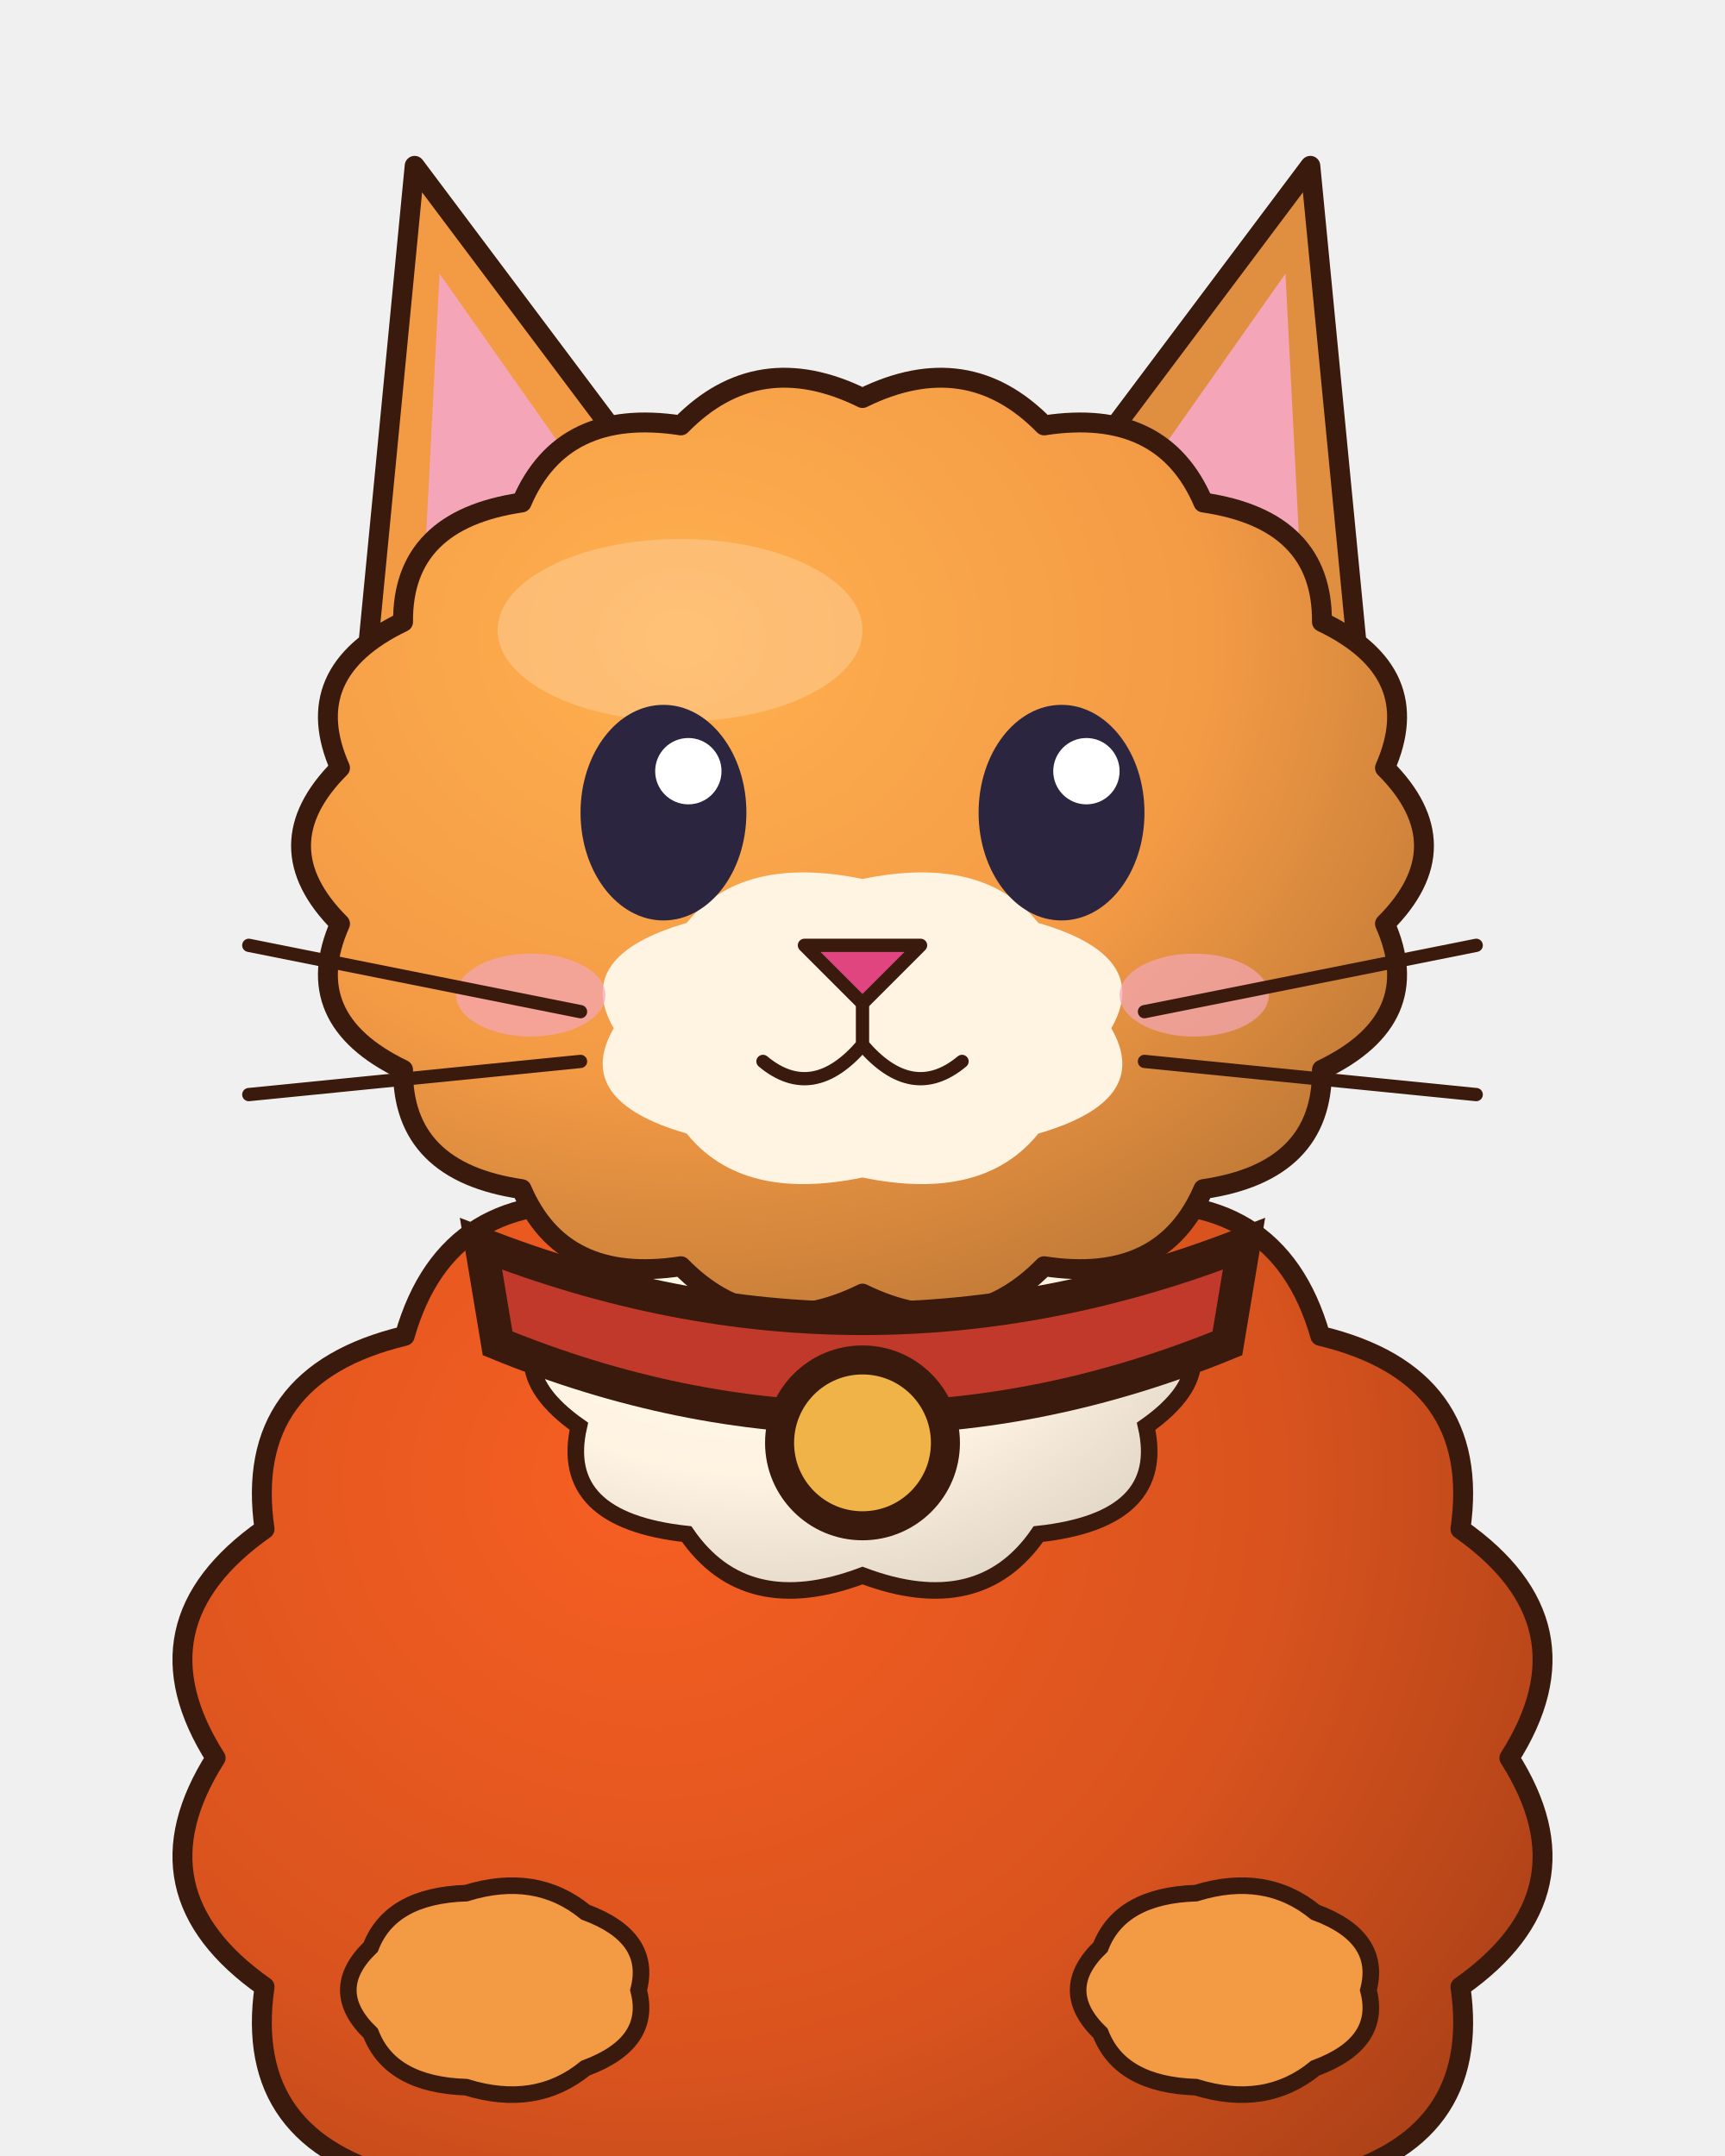
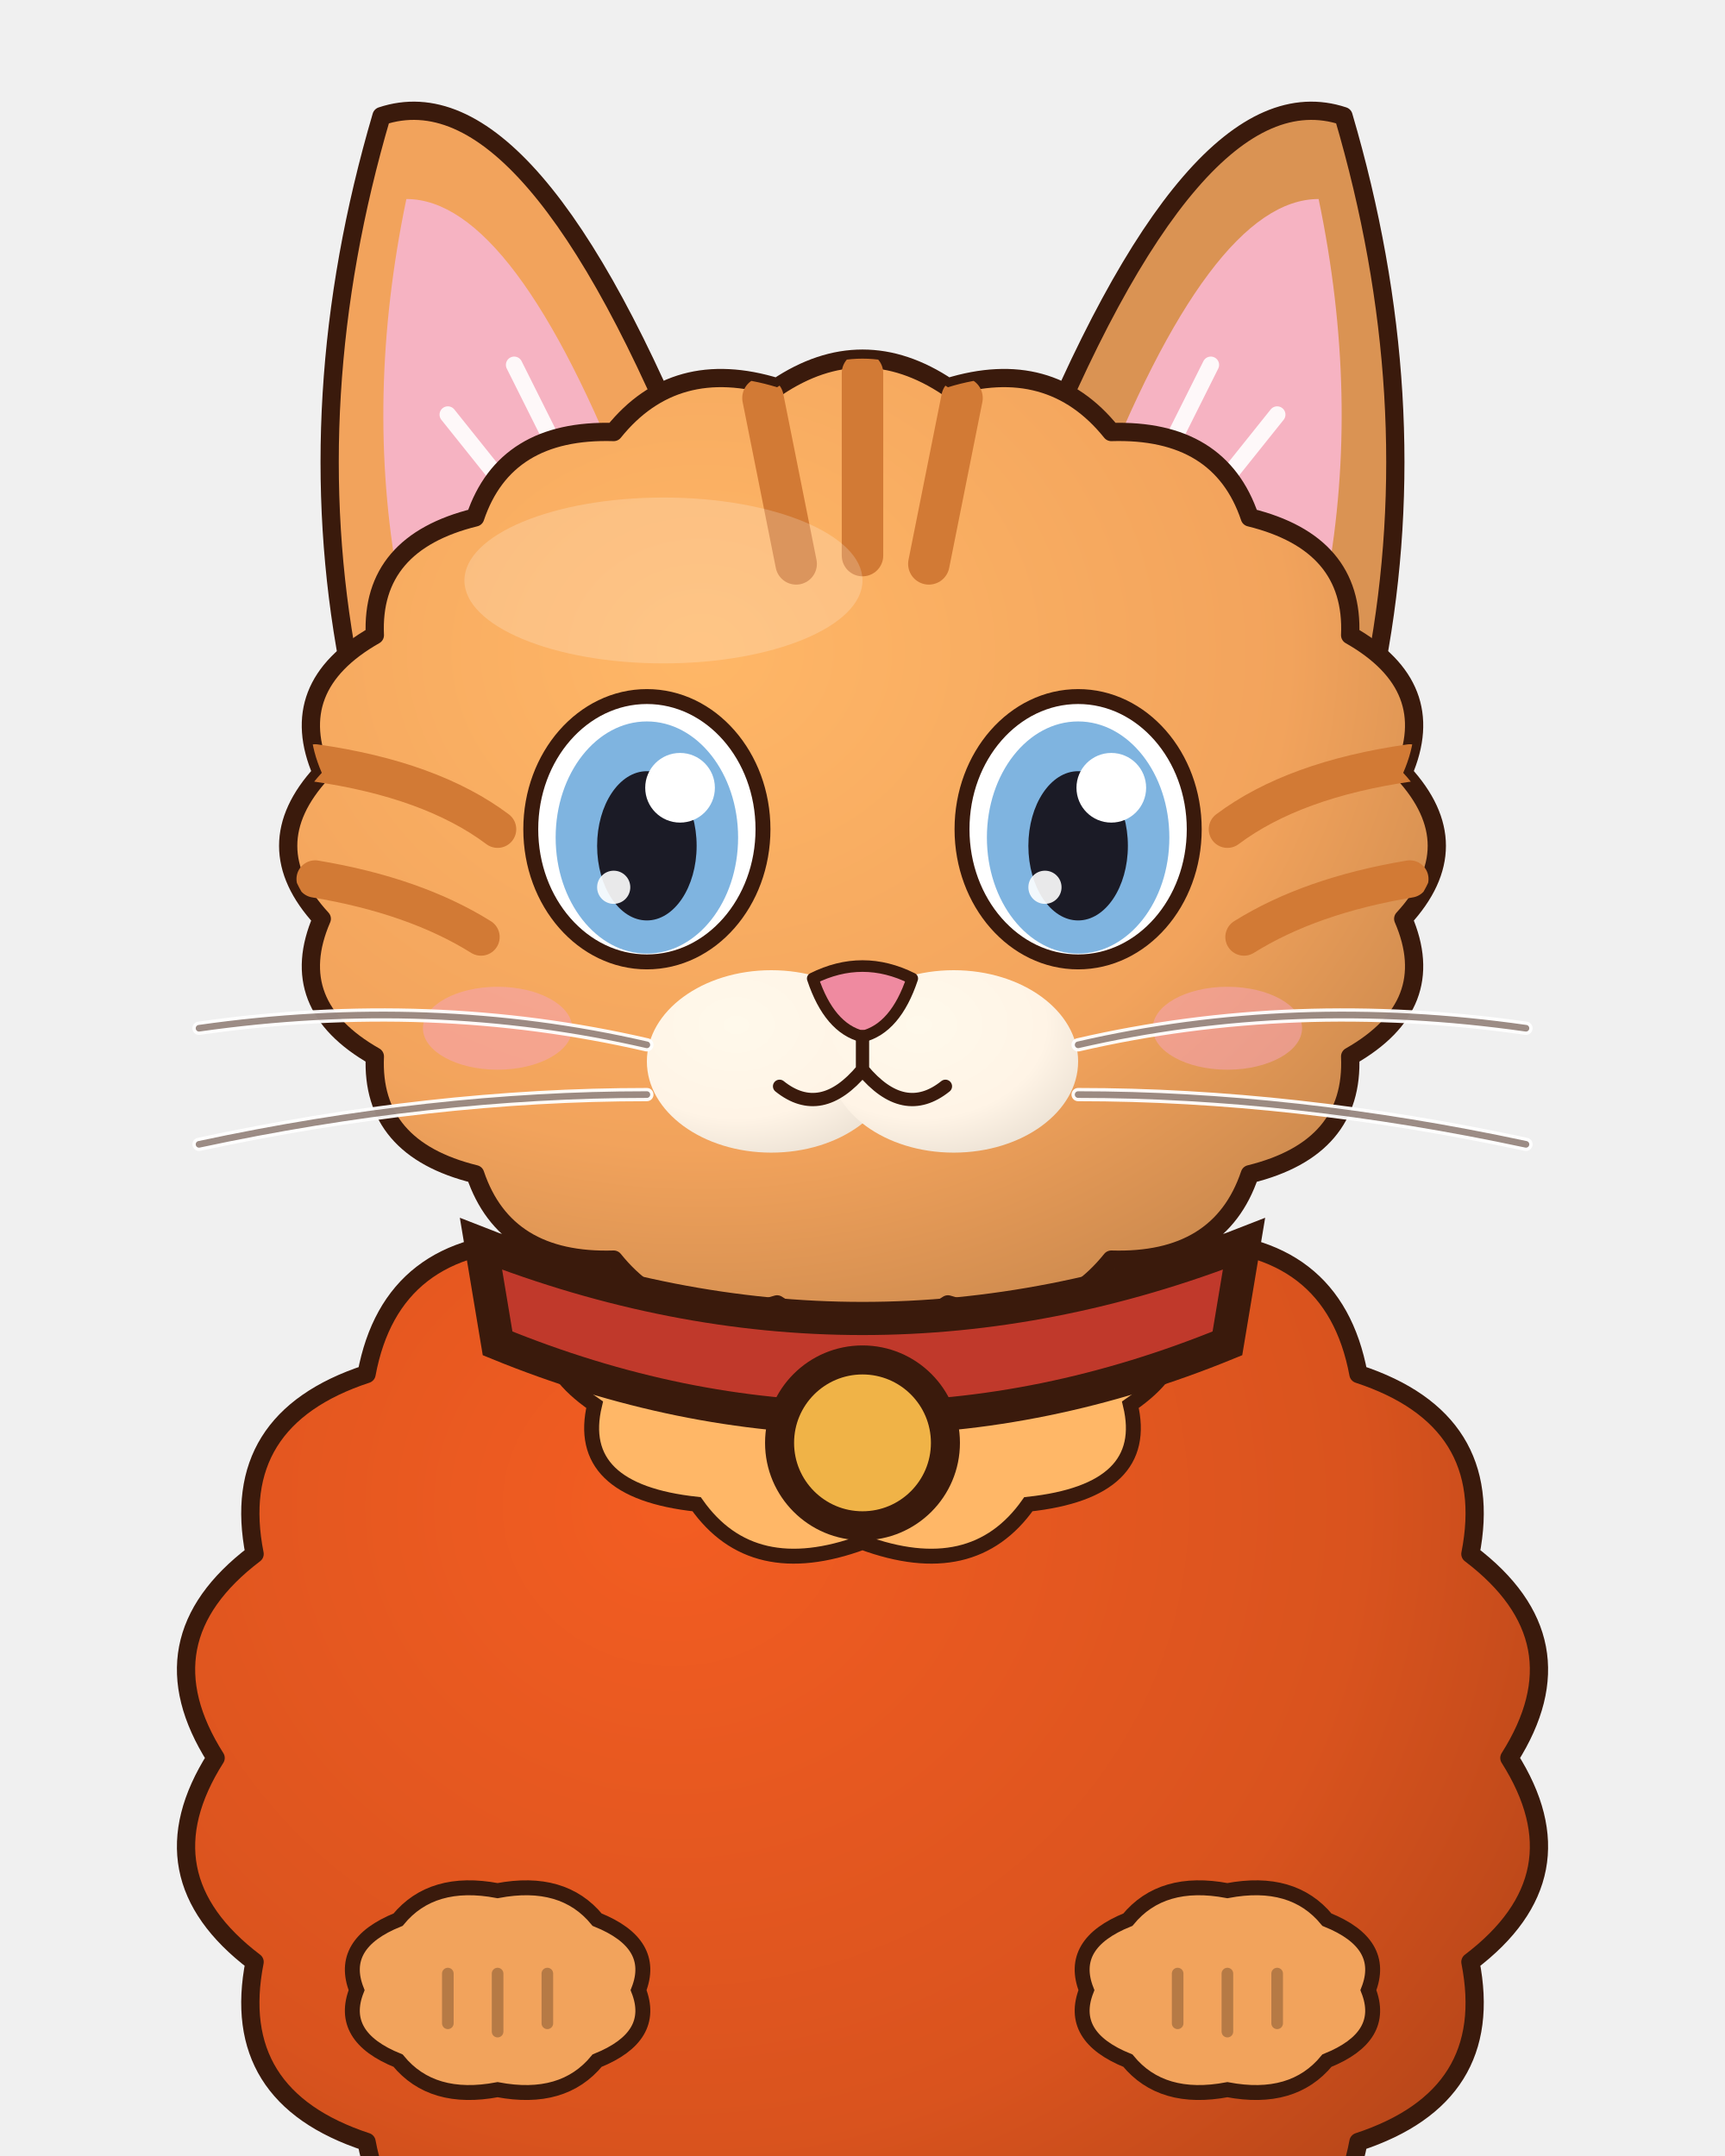
<svg xmlns="http://www.w3.org/2000/svg" viewBox="-104 -252 208 260">
  <defs>
-     <radialGradient id="ofoxorange09631" cx=".34" cy=".28" r=".85">
-       <stop offset="0" stop-color="#f75f22" />
-       <stop offset=".55" stop-color="#d9531e" />
-       <stop offset="1" stop-color="#a13d16" />
+     <radialGradient id="ofoxorange04849" cx=".36" cy=".30" r=".85">
+       <stop offset="0" stop-color="#f35d22" />
+       <stop offset=".6" stop-color="#d9531e" />
+       <stop offset="1" stop-color="#a94117" />
    </radialGradient>
-     <radialGradient id="ffoxorange09631" cx=".34" cy=".28" r=".85">
-       <stop offset="0" stop-color="#ffb04f" />
-       <stop offset=".55" stop-color="#f39a45" />
-       <stop offset="1" stop-color="#b47233" />
+     <radialGradient id="ffoxorange04849" cx=".36" cy=".30" r=".85">
+       <stop offset="0" stop-color="#ffb767" />
+       <stop offset=".6" stop-color="#f2a35c" />
+       <stop offset="1" stop-color="#bd7f48" />
    </radialGradient>
-     <radialGradient id="bfoxorange09631" cx=".34" cy=".28" r=".85">
-       <stop offset="0" stop-color="#fffdeb" />
-       <stop offset=".55" stop-color="#fff3e2" />
-       <stop offset="1" stop-color="#dbd1c2" />
+     <radialGradient id="wfoxorange04849" cx=".36" cy=".30" r=".85">
+       <stop offset="0" stop-color="#fff9eb" />
+       <stop offset=".6" stop-color="#fff4e6" />
+       <stop offset="1" stop-color="#e6dccf" />
    </radialGradient>
+     <clipPath id="hfoxorange04849">
+       <path d="M65.2 -141.2 Q69.7 -130.8 58.8 -124.6 Q59.3 -113.5 46.7 -110.4 Q43.1 -99.7 30.0 -100.1 Q22.6 -90.9 10.3 -94.7 Q0.0 -87.8 -10.3 -94.7 Q-22.6 -90.9 -30.0 -100.1 Q-43.1 -99.7 -46.7 -110.4 Q-59.3 -113.5 -58.8 -124.6 Q-69.7 -130.8 -65.2 -141.2 Q-73.3 -150.0 -65.2 -158.8 Q-69.7 -169.2 -58.8 -175.4 Q-59.3 -186.5 -46.7 -189.6 Q-43.1 -200.3 -30.0 -199.9 Q-22.6 -209.1 -10.3 -205.3 Q-0.0 -212.2 10.3 -205.3 Q22.6 -209.1 30.0 -199.9 Q43.1 -200.3 46.7 -189.6 Q59.3 -186.5 58.8 -175.4 Q69.7 -169.2 65.2 -158.8 Q73.3 -150.0 65.2 -141.2Z" />
+     </clipPath>
  </defs>
-   <ellipse cx="6" cy="34" rx="78" ry="16" fill="#000" opacity=".16" />
-   <path d="M78.0 -40.0 Q88.3 -23.8 72.1 -12.4 Q74.8 6.2 55.2 10.9 Q50.0 29.1 29.8 26.5 Q17.6 41.5 0.0 32.0 Q-17.6 41.5 -29.8 26.5 Q-50.0 29.1 -55.2 10.9 Q-74.8 6.2 -72.1 -12.4 Q-88.3 -23.8 -78.0 -40.0 Q-88.3 -56.2 -72.1 -67.6 Q-74.8 -86.2 -55.2 -90.9 Q-50.0 -109.1 -29.8 -106.5 Q-17.6 -121.5 -0.0 -112.0 Q17.6 -121.5 29.8 -106.5 Q50.0 -109.1 55.2 -90.9 Q74.8 -86.2 72.1 -67.6 Q88.3 -56.2 78.0 -40.0Z" fill="url(#ofoxorange09631)" stroke="#3a1a0c" stroke-width="2.4" stroke-linejoin="round" />
-   <path d="M34.2 -80.0 Q36.8 -68.7 21.2 -67.0 Q14.1 -56.7 0.0 -62.0 Q-14.1 -56.7 -21.2 -67.0 Q-36.8 -68.7 -34.2 -80.0 Q-45.5 -88.0 -34.2 -96.0 Q-36.8 -107.3 -21.2 -109.0 Q-14.1 -119.3 -0.0 -114.0 Q14.1 -119.3 21.2 -109.0 Q36.8 -107.3 34.2 -96.0 Q45.5 -88.0 34.2 -80.0Z" fill="url(#bfoxorange09631)" stroke="#3a1a0c" stroke-width="2" />
-   <path d="M-24 -192 L-54 -232 L-60 -170Z" fill="#f39a45" stroke="#3a1a0c" stroke-width="2.4" stroke-linejoin="round" />
-   <path d="M-32 -192 L-51 -219 L-53 -180Z" fill="#f4a6b8" />
-   <path d="M24 -192 L54 -232 L60 -170Z" fill="#e08e3f" stroke="#3a1a0c" stroke-width="2.4" stroke-linejoin="round" />
-   <path d="M32 -192 L51 -219 L53 -180Z" fill="#f4a6b8" />
-   <path d="M63.0 -140.6 Q68.1 -129.1 55.4 -123.0 Q55.5 -110.7 41.1 -108.6 Q36.2 -97.1 21.9 -99.3 Q12.6 -89.8 0.0 -96.0 Q-12.6 -89.8 -21.9 -99.3 Q-36.2 -97.1 -41.1 -108.6 Q-55.5 -110.7 -55.4 -123.0 Q-68.1 -129.1 -63.0 -140.6 Q-72.4 -150.0 -63.0 -159.4 Q-68.1 -170.9 -55.4 -177.0 Q-55.5 -189.3 -41.1 -191.4 Q-36.2 -202.9 -21.9 -200.7 Q-12.6 -210.2 -0.0 -204.0 Q12.6 -210.2 21.9 -200.7 Q36.2 -202.9 41.1 -191.4 Q55.5 -189.3 55.4 -177.0 Q68.1 -170.9 63.0 -159.4 Q72.4 -150.0 63.0 -140.6Z" fill="url(#ffoxorange09631)" stroke="#3a1a0c" stroke-width="2.4" stroke-linejoin="round" />
-   <ellipse cx="-22" cy="-176" rx="22" ry="11" fill="#fff" opacity=".22" />
-   <path d="M30.0 -128.0 Q35.0 -119.3 21.2 -115.3 Q14.5 -107.0 0.0 -110.0 Q-14.5 -107.0 -21.2 -115.3 Q-35.0 -119.3 -30.0 -128.0 Q-35.0 -136.7 -21.2 -140.7 Q-14.5 -149.0 -0.0 -146.0 Q14.5 -149.0 21.2 -140.7 Q35.0 -136.7 30.0 -128.0Z" fill="#fff3e2" />
-   <ellipse cx="-24" cy="-154" rx="10" ry="13" fill="#2b2540" />
-   <circle cx="-21" cy="-159" r="4" fill="#fff" />
-   <ellipse cx="-40" cy="-132" rx="9" ry="5" fill="#f4a6b8" opacity=".7" />
-   <path d="M-34 -130 L-74 -138 M-34 -124 L-74 -120" stroke="#3a1a0c" stroke-width="1.6" stroke-linecap="round" />
-   <ellipse cx="24" cy="-154" rx="10" ry="13" fill="#2b2540" />
-   <circle cx="27" cy="-159" r="4" fill="#fff" />
-   <ellipse cx="40" cy="-132" rx="9" ry="5" fill="#f4a6b8" opacity=".7" />
-   <path d="M34 -130 L74 -138 M34 -124 L74 -120" stroke="#3a1a0c" stroke-width="1.6" stroke-linecap="round" />
-   <path d="M-7 -138 H7 L0 -131Z" fill="#e0457f" stroke="#3a1a0c" stroke-width="1.6" stroke-linejoin="round" />
-   <path d="M0 -131 V-126 M0 -126 Q-6 -119 -12 -124 M0 -126 Q6 -119 12 -124" fill="none" stroke="#3a1a0c" stroke-width="1.6" stroke-linecap="round" />
+   <ellipse cx="6" cy="34" rx="78" ry="15" fill="#000" opacity=".15" />
+   <path d="M78.0 -40.0 Q87.0 -25.8 73.3 -15.4 Q76.5 0.8 59.8 6.3 Q56.8 22.4 39.0 22.4 Q30.2 36.6 13.5 30.9 Q0.0 41.5 -13.5 30.9 Q-30.2 36.6 -39.0 22.4 Q-56.8 22.4 -59.8 6.3 Q-76.5 0.8 -73.3 -15.4 Q-87.0 -25.8 -78.0 -40.0 Q-87.0 -54.2 -73.3 -64.6 Q-76.5 -80.8 -59.8 -86.3 Q-56.8 -102.4 -39.0 -102.4 Q-30.2 -116.6 -13.5 -110.9 Q-0.0 -121.5 13.5 -110.9 Q30.2 -116.6 39.0 -102.4 Q56.8 -102.4 59.8 -86.3 Q76.5 -80.8 73.3 -64.6 Q87.0 -54.2 78.0 -40.0Z" fill="url(#ofoxorange04849)" stroke="#3a1a0c" stroke-width="2.2" stroke-linejoin="round" />
+   <path d="M32.3 -82.6 Q34.8 -72.2 20.0 -70.6 Q13.3 -61.1 0.0 -66.0 Q-13.3 -61.1 -20.0 -70.6 Q-34.8 -72.2 -32.3 -82.6 Q-43.0 -90.0 -32.3 -97.4 Q-34.8 -107.8 -20.0 -109.4 Q-13.3 -118.9 -0.0 -114.0 Q13.3 -118.9 20.0 -109.4 Q34.8 -107.8 32.3 -97.4 Q43.0 -90.0 32.3 -82.6Z" fill="#ffb767" stroke="#3a1a0c" stroke-width="1.8" />
+   <path d="M-20 -194 Q-40 -244 -58 -238 Q-68 -204 -62 -172Z" fill="#f2a35c" stroke="#3a1a0c" stroke-width="2.2" stroke-linejoin="round" />
+   <path d="M-28 -192 Q-42 -228 -55 -228 Q-60 -204 -56 -182Z" fill="#f6b3c2" />
+   <path d="M-36 -196 l-6 -12 M-42 -192 l-8 -10" stroke="#fff" stroke-width="2" stroke-linecap="round" opacity=".9" />
+   <path d="M20 -194 Q40 -244 58 -238 Q68 -204 62 -172Z" fill="#da9353" stroke="#3a1a0c" stroke-width="2.2" stroke-linejoin="round" />
+   <path d="M28 -192 Q42 -228 55 -228 Q60 -204 56 -182Z" fill="#f6b3c2" />
+   <path d="M36 -196 l6 -12 M42 -192 l8 -10" stroke="#fff" stroke-width="2" stroke-linecap="round" opacity=".9" />
+   <path d="M65.2 -141.2 Q69.7 -130.8 58.8 -124.6 Q59.3 -113.5 46.7 -110.4 Q43.1 -99.7 30.0 -100.1 Q22.6 -90.9 10.3 -94.7 Q0.0 -87.8 -10.3 -94.7 Q-22.6 -90.9 -30.0 -100.1 Q-43.1 -99.7 -46.7 -110.4 Q-59.3 -113.5 -58.8 -124.6 Q-69.7 -130.8 -65.2 -141.2 Q-73.3 -150.0 -65.2 -158.8 Q-69.7 -169.2 -58.8 -175.4 Q-59.3 -186.5 -46.7 -189.6 Q-43.1 -200.3 -30.0 -199.9 Q-22.6 -209.1 -10.3 -205.3 Q-0.0 -212.2 10.3 -205.3 Q22.6 -209.1 30.0 -199.9 Q43.1 -200.3 46.7 -189.6 Q59.3 -186.5 58.8 -175.4 Q69.7 -169.2 65.2 -158.8 Q73.3 -150.0 65.2 -141.2Z" fill="url(#ffoxorange04849)" stroke="#3a1a0c" stroke-width="2.2" stroke-linejoin="round" />
+   <g clip-path="url(#hfoxorange04849)">
+     <path d="M-12 -204 l4 20 M0 -207 v22 M12 -204 l-4 20" stroke="#d27a35" stroke-width="5" stroke-linecap="round" />
+     <path d="M-66 -160 q14 2 22 8 M-66 -146 q12 2 20 7" stroke="#d27a35" stroke-width="4.5" stroke-linecap="round" fill="none" />
+     <path d="M66 -160 q-14 2 -22 8 M66 -146 q-12 2 -20 7" stroke="#d27a35" stroke-width="4.5" stroke-linecap="round" fill="none" />
+   </g>
+   <ellipse cx="-24" cy="-182" rx="24" ry="10" fill="#fff" opacity=".2" />
+   <ellipse cx="-11" cy="-124" rx="15" ry="11" fill="url(#wfoxorange04849)" />
+   <ellipse cx="11" cy="-124" rx="15" ry="11" fill="url(#wfoxorange04849)" />
+   <ellipse cx="-26" cy="-152" rx="14" ry="16" fill="#fff" stroke="#3a1a0c" stroke-width="1.8" />
+   <ellipse cx="-26" cy="-151" rx="11" ry="14" fill="#7fb4e0" />
+   <ellipse cx="-26" cy="-150" rx="6" ry="9" fill="#1b1b26" />
+   <circle cx="-22" cy="-157" r="4.2" fill="#fff" />
+   <circle cx="-30" cy="-145" r="2" fill="#fff" opacity=".9" />
+   <ellipse cx="-44" cy="-128" rx="9" ry="5" fill="#f6a3b6" opacity=".55" />
+   <path d="M-26 -126 Q-52 -132 -80 -128 M-26 -120 Q-52 -120 -80 -114" fill="none" stroke="#fff" stroke-width="1.6" stroke-linecap="round" opacity=".95" />
+   <path d="M-26 -126 Q-52 -132 -80 -128 M-26 -120 Q-52 -120 -80 -114" fill="none" stroke="#3a1a0c" stroke-width=".8" stroke-linecap="round" opacity=".5" />
+   <ellipse cx="26" cy="-152" rx="14" ry="16" fill="#fff" stroke="#3a1a0c" stroke-width="1.8" />
+   <ellipse cx="26" cy="-151" rx="11" ry="14" fill="#7fb4e0" />
+   <ellipse cx="26" cy="-150" rx="6" ry="9" fill="#1b1b26" />
+   <circle cx="30" cy="-157" r="4.2" fill="#fff" />
+   <circle cx="22" cy="-145" r="2" fill="#fff" opacity=".9" />
+   <ellipse cx="44" cy="-128" rx="9" ry="5" fill="#f6a3b6" opacity=".55" />
+   <path d="M26 -126 Q52 -132 80 -128 M26 -120 Q52 -120 80 -114" fill="none" stroke="#fff" stroke-width="1.6" stroke-linecap="round" opacity=".95" />
+   <path d="M26 -126 Q52 -132 80 -128 M26 -120 Q52 -120 80 -114" fill="none" stroke="#3a1a0c" stroke-width=".8" stroke-linecap="round" opacity=".5" />
+   <path d="M-6 -134 Q0 -137 6 -134 Q4 -128 0 -127 Q-4 -128 -6 -134Z" fill="#ef8aa0" stroke="#3a1a0c" stroke-width="1.4" stroke-linejoin="round" />
+   <path d="M0 -127 V-123 M0 -123 Q-5 -117 -10 -121 M0 -123 Q5 -117 10 -121" fill="none" stroke="#3a1a0c" stroke-width="1.6" stroke-linecap="round" />
  <path d="M-46 -102 Q0 -84 46 -102 L44 -90 Q0 -72 -44 -90Z" fill="#c0392b" stroke="#3a1a0c" stroke-width="4" />
  <circle cx="0" cy="-78" r="10" fill="#f0b347" stroke="#3a1a0c" stroke-width="3.5" />
-   <path d="M-27.0 -12.0 Q-25.3 -5.6 -33.4 -2.6 Q-39.4 2.3 -47.8 -0.3 Q-56.9 -0.6 -59.3 -6.8 Q-64.7 -12.0 -59.3 -17.2 Q-56.9 -23.4 -47.8 -23.7 Q-39.4 -26.3 -33.4 -21.4 Q-25.3 -18.4 -27.0 -12.0Z" fill="#f39a45" stroke="#3a1a0c" stroke-width="2" />
-   <path d="M61.0 -12.0 Q62.7 -5.6 54.6 -2.6 Q48.6 2.3 40.2 -0.3 Q31.1 -0.6 28.7 -6.8 Q23.3 -12.0 28.7 -17.2 Q31.1 -23.4 40.2 -23.7 Q48.6 -26.3 54.6 -21.4 Q62.7 -18.4 61.0 -12.0Z" fill="#f39a45" stroke="#3a1a0c" stroke-width="2" />
+   <path d="M-27.0 -12.0 Q-24.8 -6.4 -32.0 -3.5 Q-36.1 1.5 -44.0 0.0 Q-51.9 1.5 -56.0 -3.5 Q-63.2 -6.4 -61.0 -12.0 Q-63.2 -17.6 -56.0 -20.5 Q-51.9 -25.5 -44.0 -24.0 Q-36.1 -25.5 -32.0 -20.5 Q-24.8 -17.6 -27.0 -12.0Z" fill="#f2a35c" stroke="#3a1a0c" stroke-width="1.8" />
+   <path d="M-50 -8 v-6 M-44 -7 v-7 M-38 -8 v-6" stroke="#b67a45" stroke-width="1.4" stroke-linecap="round" />
+   <path d="M61.0 -12.0 Q63.2 -6.4 56.0 -3.5 Q51.9 1.5 44.0 0.0 Q36.1 1.5 32.0 -3.5 Q24.8 -6.4 27.0 -12.0 Q24.8 -17.6 32.0 -20.5 Q36.1 -25.5 44.0 -24.0 Q51.9 -25.5 56.0 -20.5 Q63.2 -17.6 61.0 -12.0Z" fill="#f2a35c" stroke="#3a1a0c" stroke-width="1.8" />
+   <path d="M38 -8 v-6 M44 -7 v-7 M50 -8 v-6" stroke="#b67a45" stroke-width="1.4" stroke-linecap="round" />
</svg>
